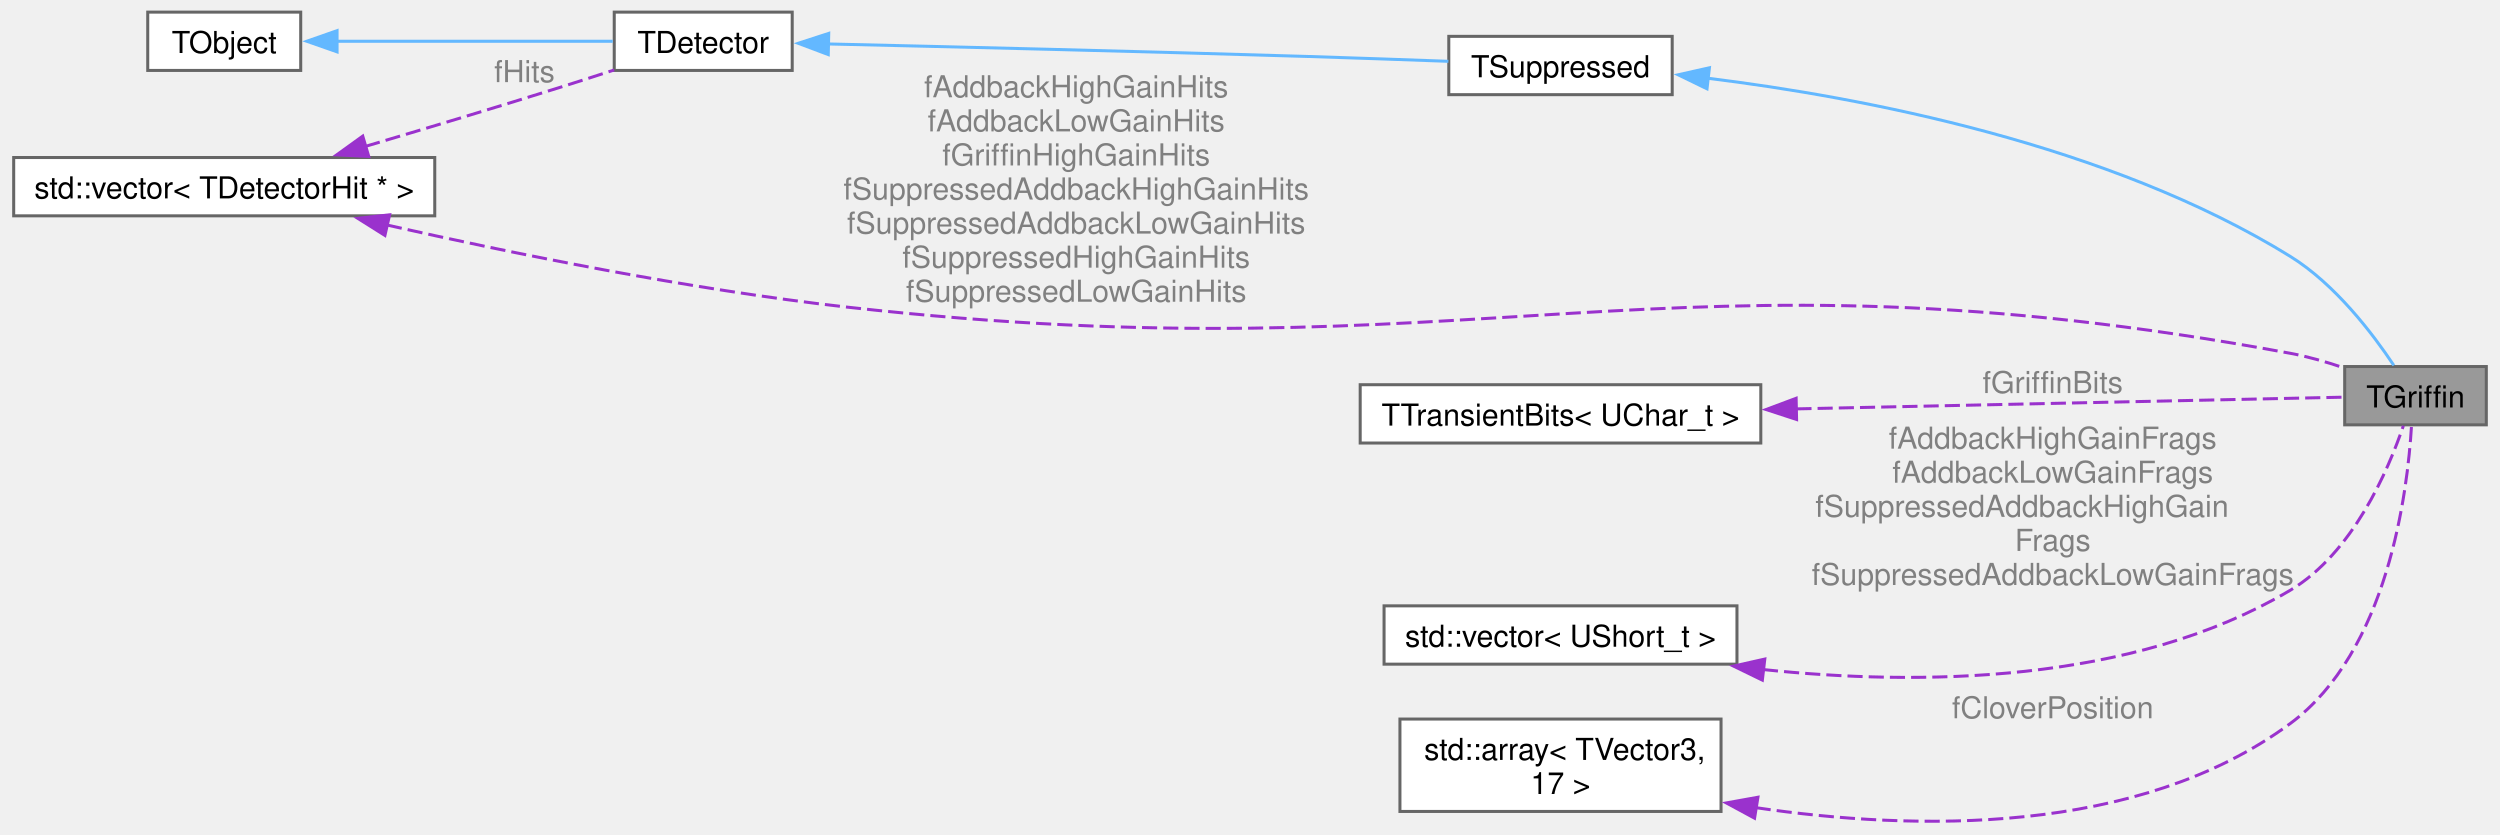
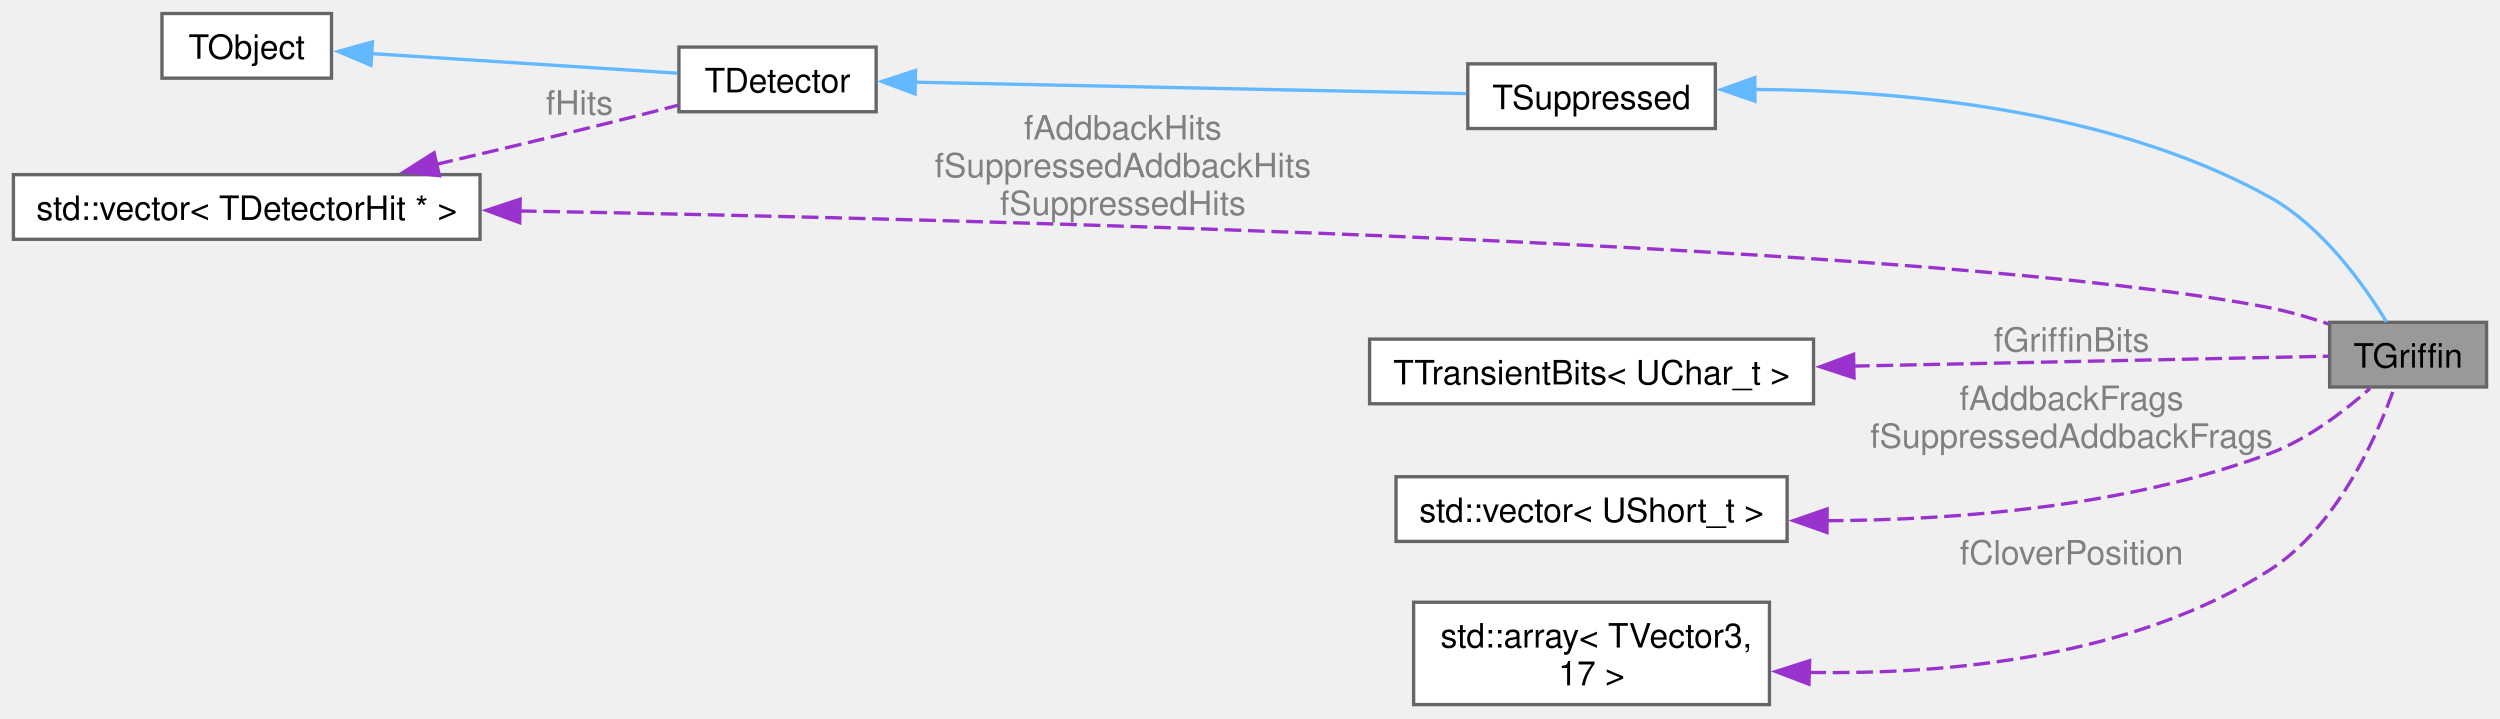
- <svg xmlns="http://www.w3.org/2000/svg" xmlns:xlink="http://www.w3.org/1999/xlink" width="824pt" height="275pt" viewBox="0.00 0.00 824.25 275.43">
-   <g id="graph0" class="graph" transform="scale(1 1) rotate(0) translate(4 271.43)">
+ <svg xmlns="http://www.w3.org/2000/svg" xmlns:xlink="http://www.w3.org/1999/xlink" width="745pt" height="214pt" viewBox="0.00 0.00 744.75 213.88">
+   <g id="graph0" class="graph" transform="scale(1 1) rotate(0) translate(4 209.88)">
    <g id="Node000001" class="node">
      <g id="a_Node000001">
        <a xlink:title=" ">
-           <polygon fill="#999999" stroke="#666666" points="816.25,-150.43 769.5,-150.43 769.5,-131.18 816.25,-131.18 816.25,-150.43" />
-           <text text-anchor="middle" x="792.88" y="-136.93" font-family="Helvetica,sans-Serif" font-size="10.00">TGriffin</text>
+           <polygon fill="#999999" stroke="#666666" points="736.75,-113.88 690,-113.88 690,-94.62 736.75,-94.62 736.75,-113.88" />
+           <text text-anchor="middle" x="713.38" y="-100.38" font-family="Helvetica,sans-Serif" font-size="10.00">TGriffin</text>
        </a>
      </g>
    </g>
    <g id="Node000002" class="node">
      <g id="a_Node000002">
        <a xlink:href="class_t_suppressed.html" target="_top" xlink:title=" ">
-           <polygon fill="white" stroke="#666666" points="547.5,-259.43 473.75,-259.43 473.75,-240.18 547.5,-240.18 547.5,-259.43" />
-           <text text-anchor="middle" x="510.62" y="-245.93" font-family="Helvetica,sans-Serif" font-size="10.00">TSuppressed</text>
+           <polygon fill="white" stroke="#666666" points="507,-190.88 433.25,-190.88 433.25,-171.62 507,-171.62 507,-190.88" />
+           <text text-anchor="middle" x="470.12" y="-177.38" font-family="Helvetica,sans-Serif" font-size="10.00">TSuppressed</text>
        </a>
      </g>
    </g>
    <g id="edge1_Node000001_Node000002" class="edge">
      <g id="a_edge1_Node000001_Node000002">
        <a xlink:title=" ">
-           <path fill="none" stroke="#63b8ff" d="M559.26,-245.6C610.14,-239.3 691.53,-223.88 751.5,-186.81 766.32,-177.64 778.72,-161.34 785.72,-150.81" />
-           <polygon fill="#63b8ff" stroke="#63b8ff" points="558.99,-242.11 549.46,-246.74 559.79,-249.06 558.99,-242.11" />
+           <path fill="none" stroke="#63b8ff" d="M518.73,-183.26C561.41,-183.03 624.46,-177.51 672,-151.25 687.82,-142.51 700.26,-125 706.95,-114" />
+           <polygon fill="#63b8ff" stroke="#63b8ff" points="518.79,-179.76 508.77,-183.21 518.75,-186.76 518.79,-179.76" />
        </a>
      </g>
    </g>
    <g id="Node000003" class="node">
      <g id="a_Node000003">
        <a xlink:href="class_t_detector.html" target="_top" xlink:title=" ">
-           <polygon fill="white" stroke="#666666" points="257,-267.43 198.25,-267.43 198.25,-248.18 257,-248.18 257,-267.43" />
-           <text text-anchor="middle" x="227.62" y="-253.93" font-family="Helvetica,sans-Serif" font-size="10.00">TDetector</text>
+           <polygon fill="white" stroke="#666666" points="257,-195.88 198.25,-195.88 198.25,-176.62 257,-176.62 257,-195.88" />
+           <text text-anchor="middle" x="227.62" y="-182.38" font-family="Helvetica,sans-Serif" font-size="10.00">TDetector</text>
        </a>
      </g>
    </g>
    <g id="edge2_Node000002_Node000003" class="edge">
      <g id="a_edge2_Node000002_Node000003">
        <a xlink:title=" ">
-           <path fill="none" stroke="#63b8ff" d="M268.85,-256.92C308.83,-256 371.91,-254.48 426.5,-252.81 441.94,-252.33 459,-251.73 473.62,-251.19" />
-           <polygon fill="#63b8ff" stroke="#63b8ff" points="268.9,-253.41 258.98,-257.14 269.06,-260.41 268.9,-253.41" />
+           <path fill="none" stroke="#63b8ff" d="M268.41,-185.42C314.14,-184.47 388.57,-182.92 432.79,-182.01" />
+           <polygon fill="#63b8ff" stroke="#63b8ff" points="268.6,-181.92 258.67,-185.63 268.74,-188.92 268.6,-181.92" />
        </a>
      </g>
    </g>
    <g id="Node000004" class="node">
      <g id="a_Node000004">
        <a xlink:title=" ">
-           <polygon fill="white" stroke="#666666" points="94.75,-267.43 44.25,-267.43 44.25,-248.18 94.75,-248.18 94.75,-267.43" />
-           <text text-anchor="middle" x="69.5" y="-253.93" font-family="Helvetica,sans-Serif" font-size="10.00">TObject</text>
+           <polygon fill="white" stroke="#666666" points="94.75,-205.88 44.25,-205.88 44.25,-186.62 94.75,-186.62 94.75,-205.88" />
+           <text text-anchor="middle" x="69.5" y="-192.38" font-family="Helvetica,sans-Serif" font-size="10.00">TObject</text>
        </a>
      </g>
    </g>
    <g id="edge3_Node000003_Node000004" class="edge">
      <g id="a_edge3_Node000003_Node000004">
        <a xlink:title=" ">
-           <path fill="none" stroke="#63b8ff" d="M106.43,-257.81C134.15,-257.81 171.99,-257.81 197.76,-257.81" />
-           <polygon fill="#63b8ff" stroke="#63b8ff" points="106.75,-254.31 96.75,-257.81 106.75,-261.31 106.75,-254.31" />
+           <path fill="none" stroke="#63b8ff" d="M106.43,-193.95C134.15,-192.17 171.99,-189.75 197.76,-188.1" />
+           <polygon fill="#63b8ff" stroke="#63b8ff" points="106.5,-190.44 96.75,-194.57 106.95,-197.42 106.5,-190.44" />
        </a>
      </g>
    </g>
    <g id="Node000005" class="node">
      <g id="a_Node000005">
        <a xlink:title=" ">
-           <polygon fill="white" stroke="#666666" points="139,-219.43 0,-219.43 0,-200.18 139,-200.18 139,-219.43" />
-           <text text-anchor="middle" x="69.5" y="-205.93" font-family="Helvetica,sans-Serif" font-size="10.00">std::vector&lt; TDetectorHit * &gt;</text>
+           <polygon fill="white" stroke="#666666" points="139,-157.88 0,-157.88 0,-138.62 139,-138.62 139,-157.88" />
+           <text text-anchor="middle" x="69.5" y="-144.38" font-family="Helvetica,sans-Serif" font-size="10.00">std::vector&lt; TDetectorHit * &gt;</text>
        </a>
      </g>
    </g>
-     <g id="edge5_Node000001_Node000005" class="edge">
-       <g id="a_edge5_Node000001_Node000005">
+     <g id="edge6_Node000001_Node000005" class="edge">
+       <g id="a_edge6_Node000001_Node000005">
        <a xlink:title=" ">
-           <path fill="none" stroke="#9a32cd" stroke-dasharray="5,2" d="M123.21,-197.15C164.3,-187.87 222.93,-175.91 275,-170.06 485.56,-146.38 543.15,-193.34 751.5,-154.81 757.34,-153.73 763.47,-151.95 769.14,-150.03" />
-           <polygon fill="#9a32cd" stroke="#9a32cd" points="122.55,-193.71 113.58,-199.35 124.11,-200.53 122.55,-193.71" />
+           <path fill="none" stroke="#9a32cd" stroke-dasharray="5,2" d="M150.85,-147.06C291.02,-144.52 574.6,-137.16 672,-118.25 677.83,-117.12 683.95,-115.33 689.63,-113.4" />
+           <polygon fill="#9a32cd" stroke="#9a32cd" points="150.82,-143.56 140.89,-147.24 150.95,-150.56 150.82,-143.56" />
        </a>
      </g>
-       <text text-anchor="middle" x="350.75" y="-239.31" font-family="Helvetica,sans-Serif" font-size="10.00" fill="grey"> fAddbackHighGainHits</text>
-       <text text-anchor="middle" x="350.75" y="-228.06" font-family="Helvetica,sans-Serif" font-size="10.00" fill="grey">fAddbackLowGainHits</text>
-       <text text-anchor="middle" x="350.75" y="-216.81" font-family="Helvetica,sans-Serif" font-size="10.00" fill="grey">fGriffinHighGainHits</text>
-       <text text-anchor="middle" x="350.75" y="-205.56" font-family="Helvetica,sans-Serif" font-size="10.00" fill="grey">fSuppressedAddbackHighGainHits</text>
-       <text text-anchor="middle" x="350.75" y="-194.31" font-family="Helvetica,sans-Serif" font-size="10.00" fill="grey">fSuppressedAddbackLowGainHits</text>
-       <text text-anchor="middle" x="350.75" y="-183.06" font-family="Helvetica,sans-Serif" font-size="10.00" fill="grey">fSuppressedHighGainHits</text>
-       <text text-anchor="middle" x="350.75" y="-171.81" font-family="Helvetica,sans-Serif" font-size="10.00" fill="grey">fSuppressedLowGainHits</text>
+       <text text-anchor="middle" x="330.5" y="-168.35" font-family="Helvetica,sans-Serif" font-size="10.00" fill="grey"> fAddbackHits</text>
+       <text text-anchor="middle" x="330.5" y="-157.1" font-family="Helvetica,sans-Serif" font-size="10.00" fill="grey">fSuppressedAddbackHits</text>
+       <text text-anchor="middle" x="330.5" y="-145.85" font-family="Helvetica,sans-Serif" font-size="10.00" fill="grey">fSuppressedHits</text>
    </g>
    <g id="edge4_Node000003_Node000005" class="edge">
      <g id="a_edge4_Node000003_Node000005">
        <a xlink:title=" ">
-           <path fill="none" stroke="#9a32cd" stroke-dasharray="5,2" d="M116.05,-223.09C135.82,-228.94 159.22,-235.96 180.25,-242.56 186.07,-244.38 192.29,-246.39 198.22,-248.33" />
-           <polygon fill="#9a32cd" stroke="#9a32cd" points="117.21,-219.78 106.63,-220.31 115.23,-226.5 117.21,-219.78" />
+           <path fill="none" stroke="#9a32cd" stroke-dasharray="5,2" d="M126.01,-160.96C143.4,-165.02 162.65,-169.61 180.25,-174 186.07,-175.45 192.28,-177.05 198.21,-178.61" />
+           <polygon fill="#9a32cd" stroke="#9a32cd" points="126.9,-157.57 116.36,-158.71 125.31,-164.39 126.9,-157.57" />
        </a>
      </g>
-       <text text-anchor="middle" x="168.62" y="-244.31" font-family="Helvetica,sans-Serif" font-size="10.00" fill="grey"> fHits</text>
+       <text text-anchor="middle" x="168.62" y="-175.75" font-family="Helvetica,sans-Serif" font-size="10.00" fill="grey"> fHits</text>
    </g>
    <g id="Node000006" class="node">
      <g id="a_Node000006">
        <a xlink:href="class_t_transient_bits.html" target="_top" xlink:title=" ">
-           <polygon fill="white" stroke="#666666" points="576.75,-144.43 444.5,-144.43 444.5,-125.18 576.75,-125.18 576.75,-144.43" />
-           <text text-anchor="middle" x="510.62" y="-130.93" font-family="Helvetica,sans-Serif" font-size="10.00">TTransientBits&lt; UChar_t &gt;</text>
+           <polygon fill="white" stroke="#666666" points="536.25,-108.88 404,-108.88 404,-89.62 536.25,-89.62 536.25,-108.88" />
+           <text text-anchor="middle" x="470.12" y="-95.38" font-family="Helvetica,sans-Serif" font-size="10.00">TTransientBits&lt; UChar_t &gt;</text>
        </a>
      </g>
    </g>
-     <g id="edge6_Node000001_Node000006" class="edge">
-       <g id="a_edge6_Node000001_Node000006">
+     <g id="edge5_Node000001_Node000006" class="edge">
+       <g id="a_edge5_Node000001_Node000006">
        <a xlink:title=" ">
-           <path fill="none" stroke="#9a32cd" stroke-dasharray="5,2" d="M588.49,-136.45C649.39,-137.75 730.48,-139.49 769.3,-140.32" />
-           <polygon fill="#9a32cd" stroke="#9a32cd" points="588.56,-132.95 578.49,-136.24 588.41,-139.95 588.56,-132.95" />
+           <path fill="none" stroke="#9a32cd" stroke-dasharray="5,2" d="M547.98,-100.84C597.08,-101.86 657.38,-103.11 689.56,-103.78" />
+           <polygon fill="#9a32cd" stroke="#9a32cd" points="548.31,-97.35 538.24,-100.64 548.17,-104.35 548.31,-97.35" />
        </a>
      </g>
-       <text text-anchor="middle" x="673.12" y="-141.68" font-family="Helvetica,sans-Serif" font-size="10.00" fill="grey"> fGriffinBits</text>
+       <text text-anchor="middle" x="613.12" y="-105.16" font-family="Helvetica,sans-Serif" font-size="10.00" fill="grey"> fGriffinBits</text>
    </g>
    <g id="Node000007" class="node">
      <g id="a_Node000007">
        <a xlink:title=" ">
-           <polygon fill="white" stroke="#666666" points="568.88,-71.43 452.38,-71.43 452.38,-52.18 568.88,-52.18 568.88,-71.43" />
-           <text text-anchor="middle" x="510.62" y="-57.93" font-family="Helvetica,sans-Serif" font-size="10.00">std::vector&lt; UShort_t &gt;</text>
+           <polygon fill="white" stroke="#666666" points="528.38,-67.88 411.88,-67.88 411.88,-48.62 528.38,-48.62 528.38,-67.88" />
+           <text text-anchor="middle" x="470.12" y="-54.38" font-family="Helvetica,sans-Serif" font-size="10.00">std::vector&lt; UShort_t &gt;</text>
        </a>
      </g>
    </g>
    <g id="edge7_Node000001_Node000007" class="edge">
      <g id="a_edge7_Node000001_Node000007">
        <a xlink:title=" ">
-           <path fill="none" stroke="#9a32cd" stroke-dasharray="5,2" d="M577.45,-50.41C628.5,-45.04 699.13,-45.48 751.5,-76.56 772.12,-88.79 783.83,-116.1 788.87,-130.87" />
-           <polygon fill="#9a32cd" stroke="#9a32cd" points="577.26,-46.91 567.73,-51.54 578.07,-53.86 577.26,-46.91" />
+           <path fill="none" stroke="#9a32cd" stroke-dasharray="5,2" d="M540.2,-54.78C579.9,-55 630.07,-59.13 672,-74.75 683.39,-78.99 694.4,-87.42 702.03,-94.18" />
+           <polygon fill="#9a32cd" stroke="#9a32cd" points="540.26,-51.28 530.28,-54.81 540.29,-58.28 540.26,-51.28" />
        </a>
      </g>
-       <text text-anchor="middle" x="673.12" y="-123.31" font-family="Helvetica,sans-Serif" font-size="10.00" fill="grey"> fAddbackHighGainFrags</text>
-       <text text-anchor="middle" x="673.12" y="-112.06" font-family="Helvetica,sans-Serif" font-size="10.00" fill="grey">fAddbackLowGainFrags</text>
-       <text text-anchor="start" x="594.75" y="-100.81" font-family="Helvetica,sans-Serif" font-size="10.00" fill="grey">fSuppressedAddbackHighGain</text>
-       <text text-anchor="middle" x="673.12" y="-89.56" font-family="Helvetica,sans-Serif" font-size="10.00" fill="grey">Frags</text>
-       <text text-anchor="middle" x="673.12" y="-78.31" font-family="Helvetica,sans-Serif" font-size="10.00" fill="grey">fSuppressedAddbackLowGainFrags</text>
+       <text text-anchor="middle" x="613.12" y="-87.75" font-family="Helvetica,sans-Serif" font-size="10.00" fill="grey"> fAddbackFrags</text>
+       <text text-anchor="middle" x="613.12" y="-76.5" font-family="Helvetica,sans-Serif" font-size="10.00" fill="grey">fSuppressedAddbackFrags</text>
    </g>
    <g id="Node000008" class="node">
      <g id="a_Node000008">
        <a xlink:title=" ">
-           <polygon fill="white" stroke="#666666" points="563.62,-34.06 457.62,-34.06 457.62,-3.56 563.62,-3.56 563.62,-34.06" />
-           <text text-anchor="start" x="465.62" y="-20.56" font-family="Helvetica,sans-Serif" font-size="10.00">std::array&lt; TVector3,</text>
-           <text text-anchor="middle" x="510.62" y="-9.31" font-family="Helvetica,sans-Serif" font-size="10.00"> 17 &gt;</text>
+           <polygon fill="white" stroke="#666666" points="523.12,-30.5 417.12,-30.5 417.12,0 523.12,0 523.12,-30.5" />
+           <text text-anchor="start" x="425.12" y="-17" font-family="Helvetica,sans-Serif" font-size="10.00">std::array&lt; TVector3,</text>
+           <text text-anchor="middle" x="470.12" y="-5.75" font-family="Helvetica,sans-Serif" font-size="10.00"> 17 &gt;</text>
        </a>
      </g>
    </g>
    <g id="edge8_Node000001_Node000008" class="edge">
      <g id="a_edge8_Node000001_Node000008">
        <a xlink:title=" ">
-           <path fill="none" stroke="#9a32cd" stroke-dasharray="5,2" d="M575.05,-4.82C627.45,2.92 701.15,4.58 751.5,-32.56 783.78,-56.37 790.27,-109.04 791.56,-130.95" />
-           <polygon fill="#9a32cd" stroke="#9a32cd" points="574.69,-1.33 565.37,-6.37 575.8,-8.25 574.69,-1.33" />
+           <path fill="none" stroke="#9a32cd" stroke-dasharray="5,2" d="M534.97,-9.58C576.98,-8.93 631.48,-14.24 672,-40 692.24,-52.86 704.11,-79.91 709.28,-94.47" />
+           <polygon fill="#9a32cd" stroke="#9a32cd" points="534.89,-6.08 524.99,-9.86 535.09,-13.08 534.89,-6.08" />
        </a>
      </g>
-       <text text-anchor="middle" x="673.12" y="-34.31" font-family="Helvetica,sans-Serif" font-size="10.00" fill="grey"> fCloverPosition</text>
+       <text text-anchor="middle" x="613.12" y="-41.75" font-family="Helvetica,sans-Serif" font-size="10.00" fill="grey"> fCloverPosition</text>
    </g>
  </g>
</svg>
